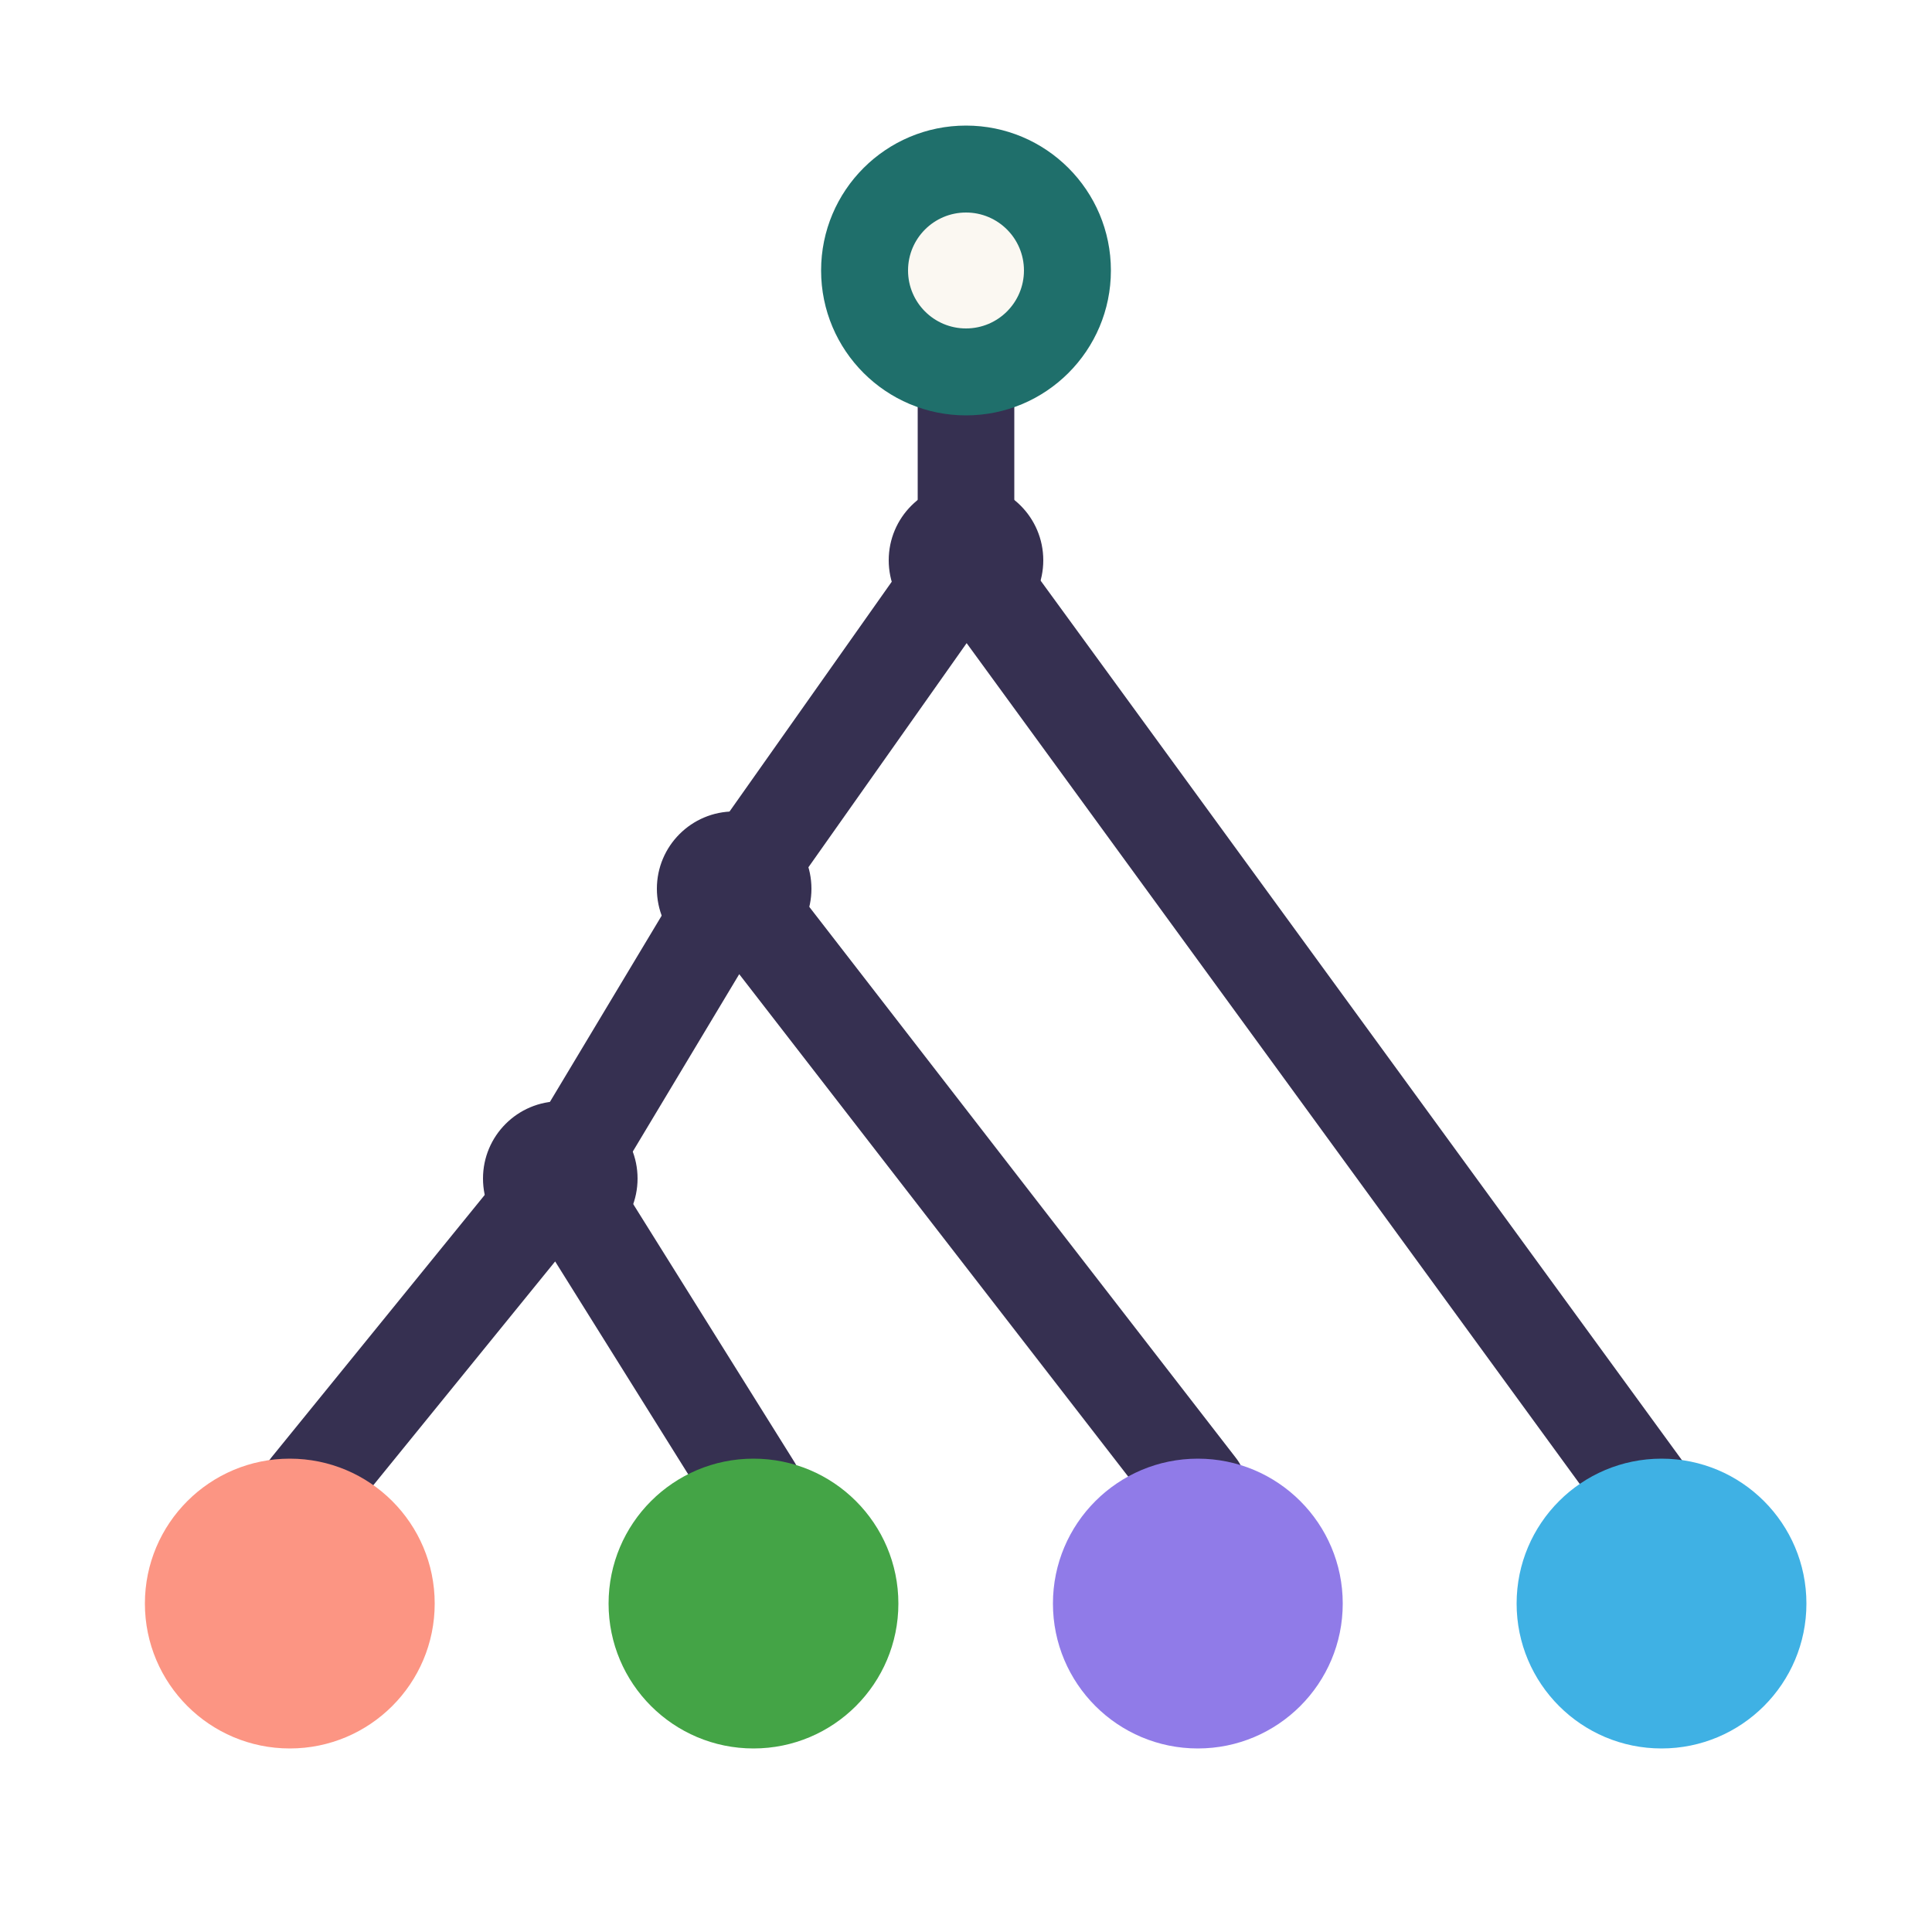
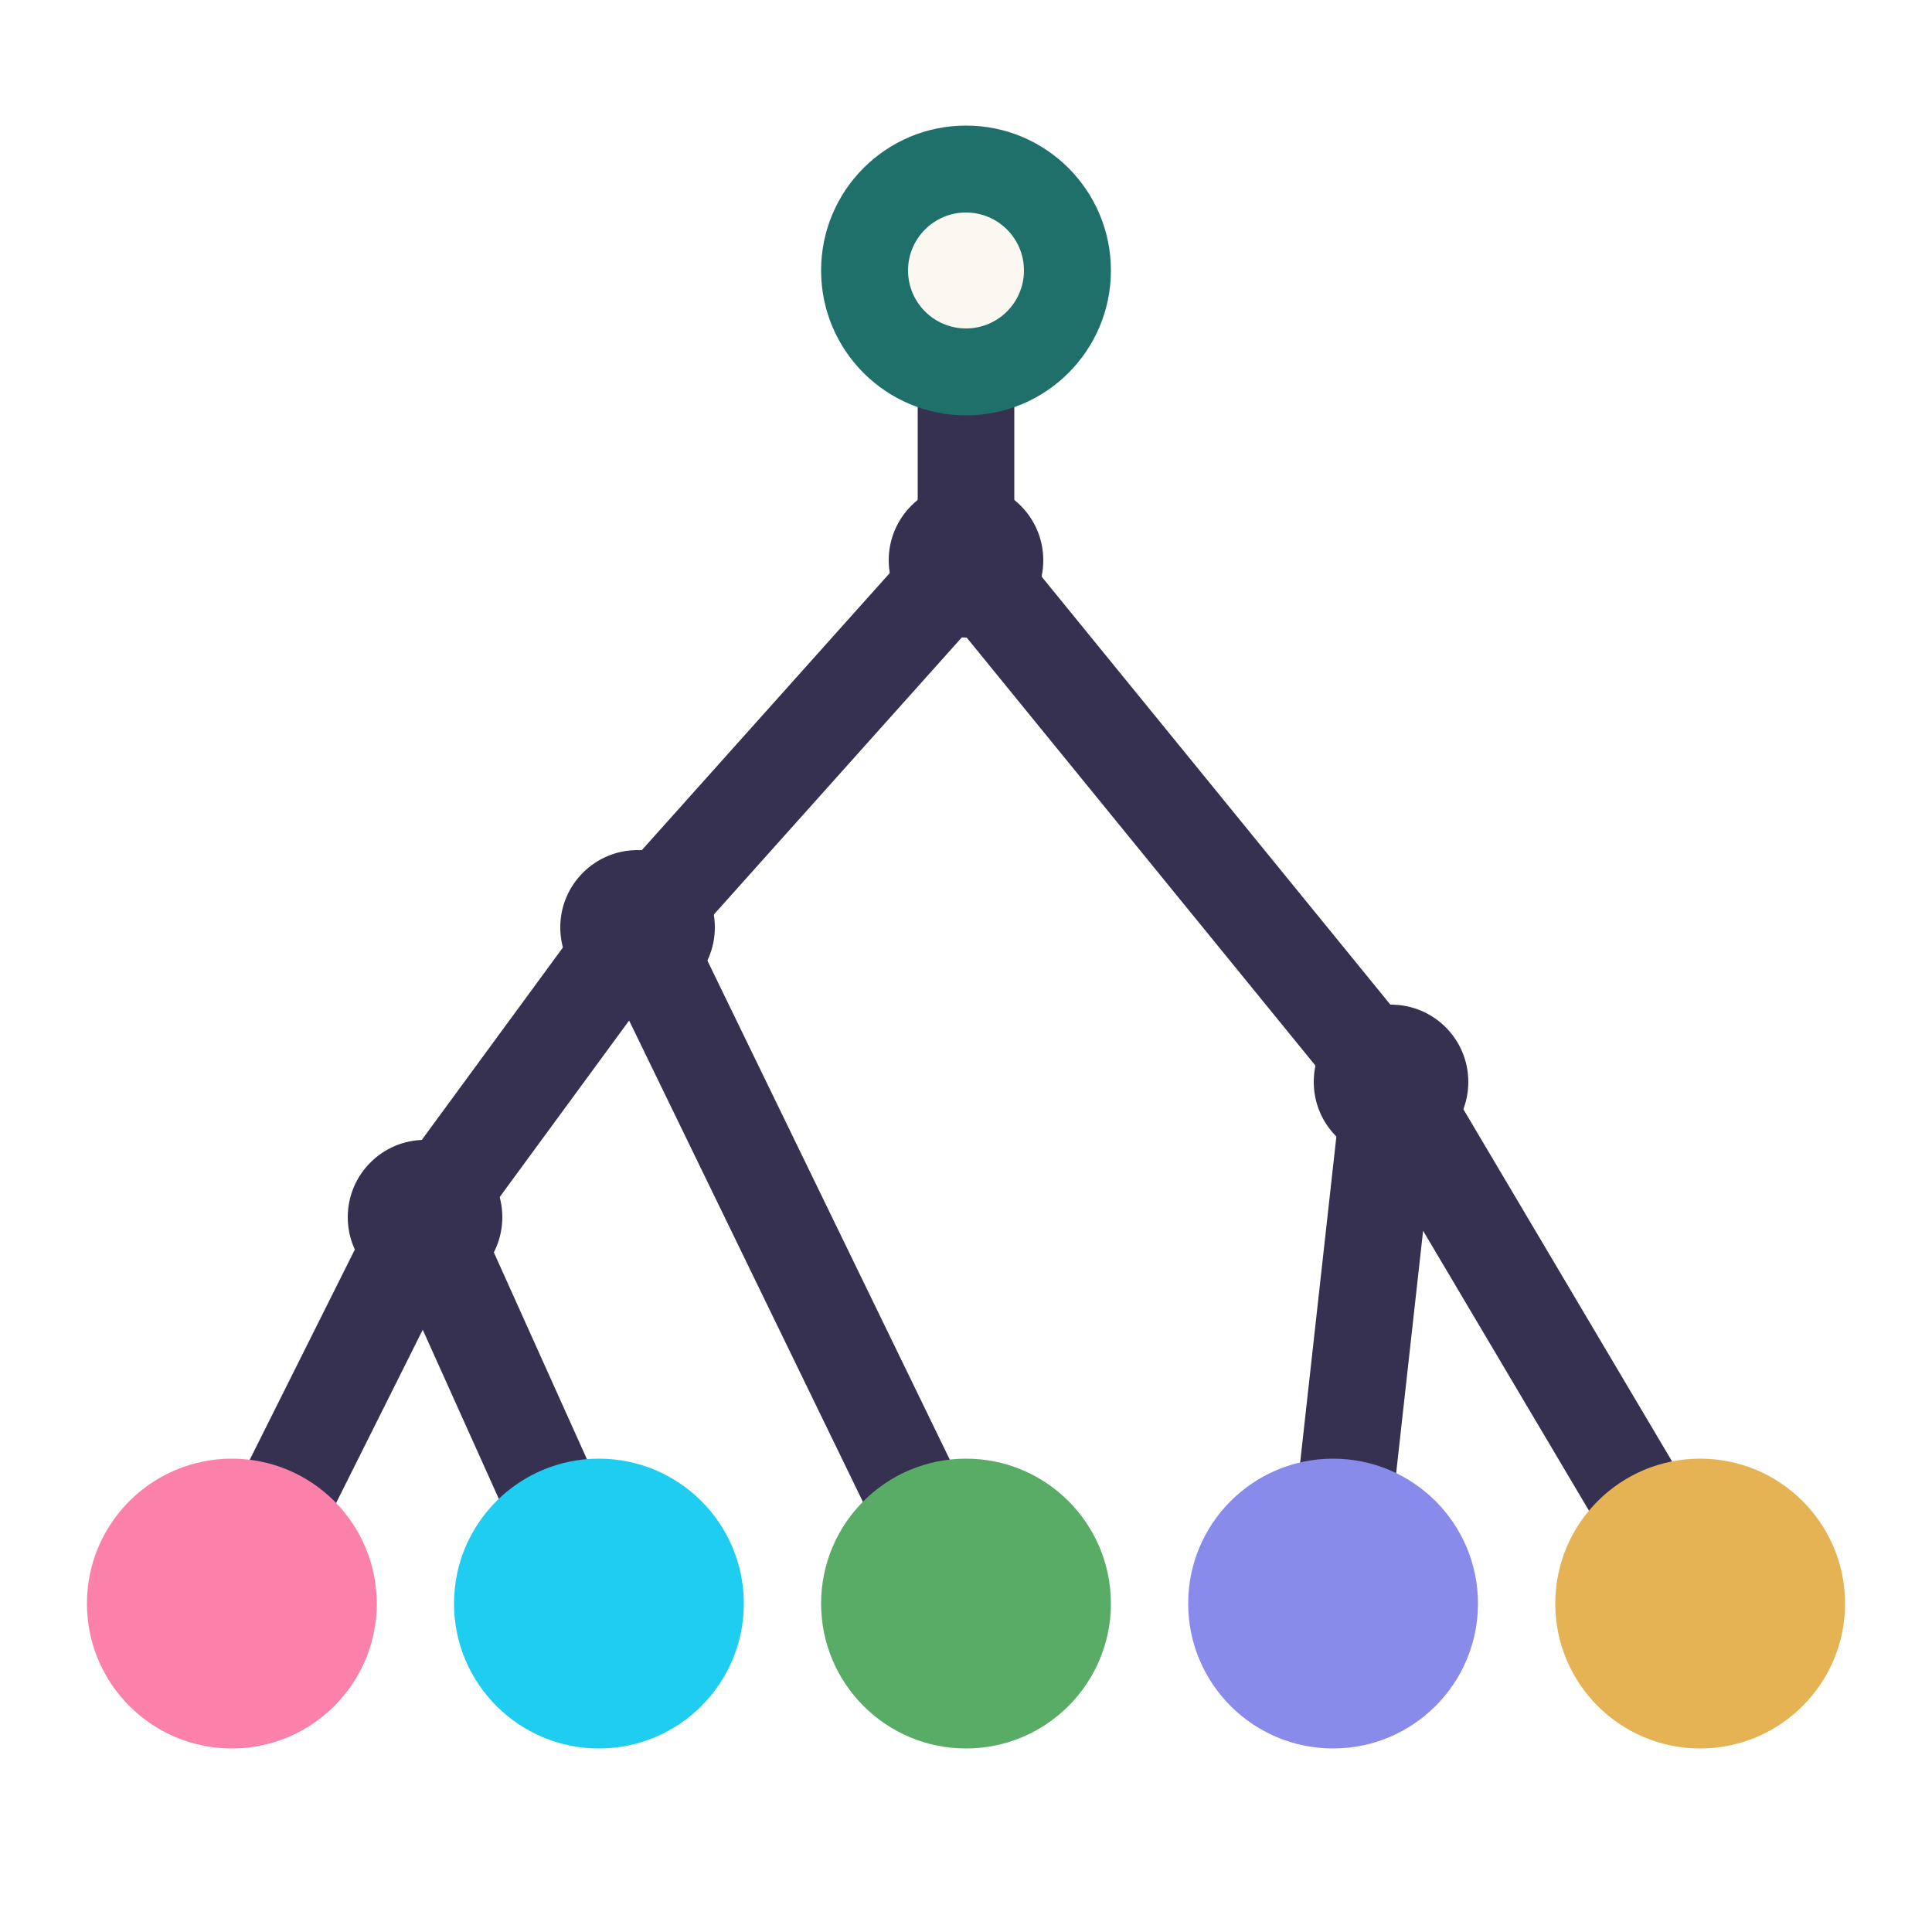
<svg xmlns="http://www.w3.org/2000/svg" viewBox="0 0 200 200" role="img" aria-label="OneOrigin mark">
-   <path fill="none" stroke="#363051" stroke-width="10" stroke-linecap="round" stroke-linejoin="round" d="M100 30 V58 L76 92 L58 122 L32 154 M58 122 L78 154 M76 92 L124 154 M100 58 L170 154" />
-   <circle cx="100.0" cy="58.0" r="8.0" fill="#363051" />
-   <circle cx="76.0" cy="92.0" r="8.0" fill="#363051" />
-   <circle cx="58.0" cy="122.0" r="8.0" fill="#363051" />
+   <path fill="none" stroke="#363051" stroke-width="10" stroke-linecap="round" stroke-linejoin="round" d="M100 28 V58 L66 96 L44 126 L24 166 M44 126 L62 166 M66 96 L100 166 M100 58 L144 112 L138 166 M144 112 L176 166" />
+   <circle cx="100.0" cy="58.0" r="8" fill="#363051" />
+   <circle cx="66.0" cy="96.0" r="8" fill="#363051" />
+   <circle cx="44.0" cy="126.0" r="8" fill="#363051" />
+   <circle cx="144.0" cy="112.0" r="8" fill="#363051" />
+   <circle cx="24.0" cy="166.0" r="15" fill="#fb81ab" />
+   <circle cx="62.0" cy="166.0" r="15" fill="#1ecdef" />
+   <circle cx="100.0" cy="166.0" r="15" fill="#58ac66" />
+   <circle cx="138.0" cy="166.0" r="15" fill="#898beb" />
+   <circle cx="176.0" cy="166.0" r="15" fill="#e5b254" />
  <circle cx="100.0" cy="28.0" r="15" fill="#1f6f6b" />
-   <circle cx="100.0" cy="28.0" r="6.0" fill="#fbf8f2" />
-   <circle cx="30.0" cy="166.0" r="15" fill="#fc9583" />
-   <circle cx="78.0" cy="166.0" r="15" fill="#44a446" />
-   <circle cx="124.0" cy="166.0" r="15" fill="#907be8" />
-   <circle cx="172.0" cy="166.0" r="15" fill="#3fb1e4" />
+   <circle cx="100.0" cy="28.0" r="6" fill="#fbf8f2" />
</svg>
